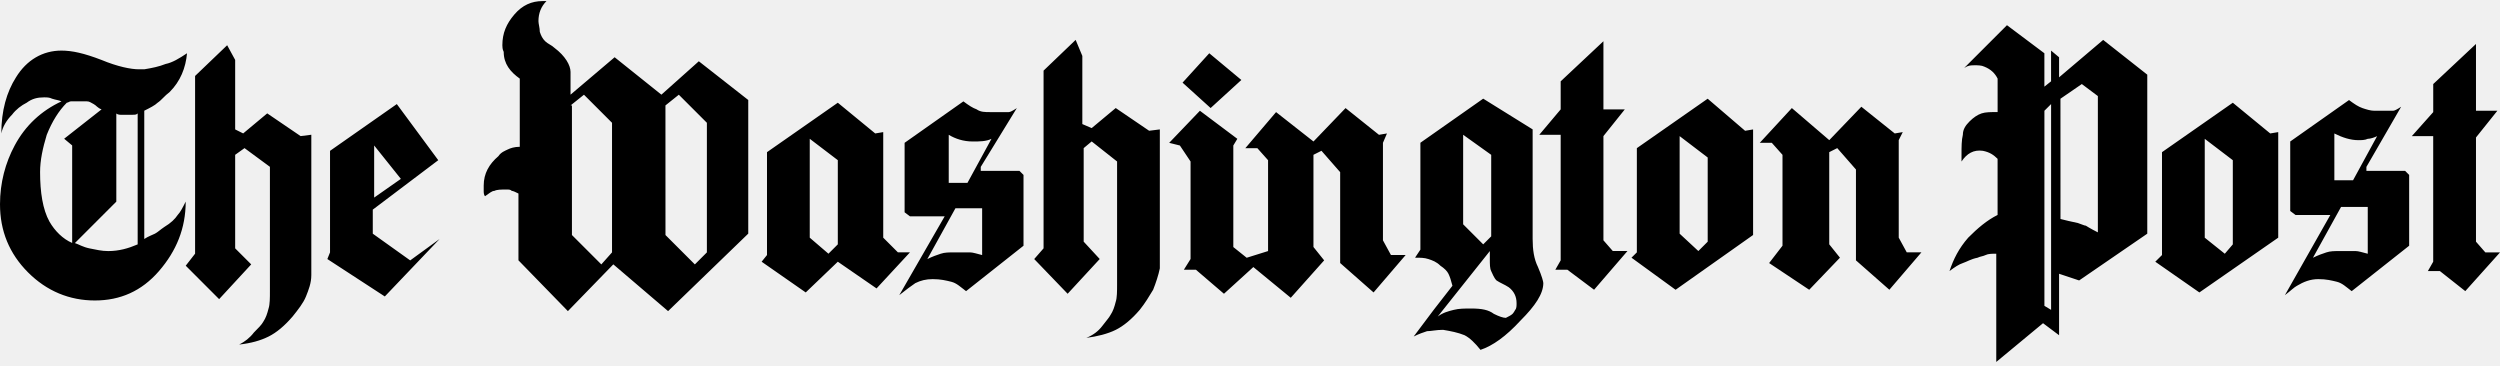
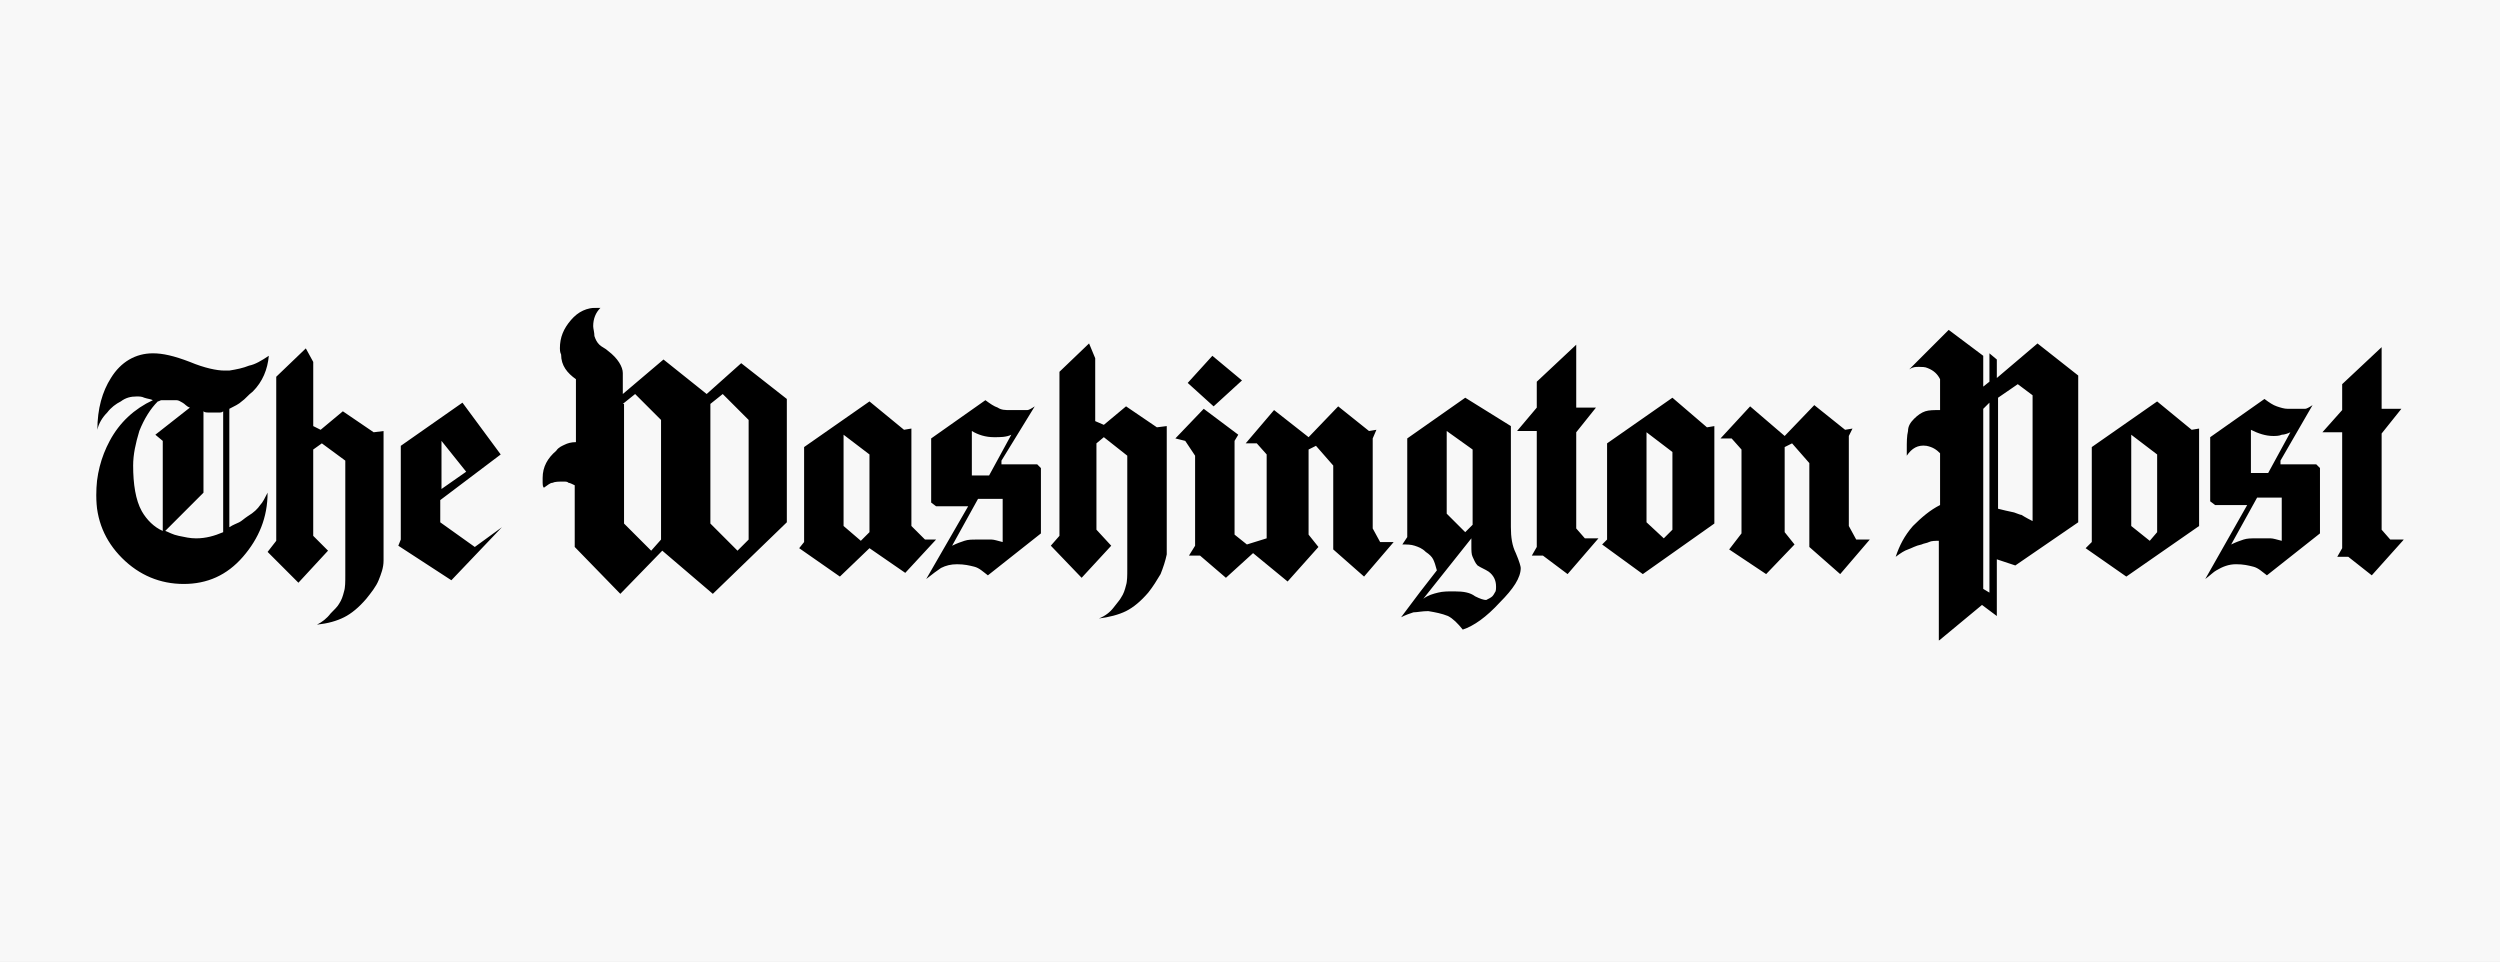
- <svg xmlns="http://www.w3.org/2000/svg" fill="none" height="13" viewBox="0 0 89 13" width="89">
-   <path clip-rule="evenodd" d="m1.665 4.798c.19-.476.428-.856.714-1.142.048 0 .095-.048.143-.048h.333.238c.095 0 .143.048.238.095s.143.143.285.19l-1.332 1.046.285.238v3.472c-.333-.143-.618-.428-.809-.761-.238-.428-.333-1.046-.333-1.76 0-.428.095-.856.238-1.332zm-.095-1.332c.095 0 .19 0 .285.048.143.048.238.048.333.095-.714.333-1.284.856-1.665 1.57-.333.618-.523 1.332-.523 2.093 0 .951.333 1.76.999 2.426.666.666 1.475.999 2.378.999.904 0 1.665-.333 2.283-1.047.618-.714.951-1.522.951-2.474-.095.19-.19.381-.285.476-.095.143-.238.285-.476.428-.143.095-.238.19-.333.238-.095.048-.238.095-.381.19v-4.567c.19-.095.381-.19.476-.285.143-.095.238-.238.428-.381.381-.381.571-.856.618-1.379-.285.19-.523.333-.761.381-.238.095-.476.143-.761.19-.048 0-.095 0-.19 0-.285 0-.761-.095-1.332-.333-.618-.238-1.046-.333-1.427-.333-.666 0-1.237.333-1.617.951-.333.523-.523 1.189-.523 1.998.048-.238.19-.476.381-.666.143-.19.333-.333.523-.428.19-.143.381-.19.618-.19zm6.231 7.183 1.142-1.237-.571-.571v-3.33l.333-.238.904.666v4.424c0 .238-0.0.476-.048.618-.048.19-.095.333-.19.476-.048.095-.19.238-.333.381-.143.19-.333.333-.523.428.428-.048.761-.143 1.046-.285s.571-.381.856-.714c.19-.238.381-.476.476-.714.095-.238.19-.476.19-.761v-4.995l-.381.048-1.189-.809-.856.714-.285-.143v-2.474l-.285-.523-1.142 1.094v6.327l-.333.428zm3.853-1.427 2.045 1.332 1.95-2.045-1.046.761-1.332-.951v-.856l2.331-1.76-1.475-1.998-2.378 1.665v3.615zm6.85-6.422v2.426c-.19 0-.333.048-.428.095s-.238.095-.333.238c-.333.285-.523.618-.523 1.046v.19c0 .048 0 .143.048.19.143-.095.238-.19.333-.19.095-.048.238-.048.428-.048.095 0 .143 0 .19.048.048 0 .143.048.238.095v2.378l1.76 1.808 1.617-1.665 1.95 1.665 2.854-2.759v-4.757l-1.76-1.379-1.332 1.189-1.665-1.332-1.57 1.332v-.809c0-.238-.19-.571-.571-.856-.095-.095-.238-.143-.333-.238s-.143-.19-.19-.333c0-.143-.048-.285-.048-.381 0-.285.095-.523.285-.714-.048 0-.095 0-.143 0-.381 0-.714.143-.999.476s-.428.666-.428 1.094c0 .048 0 .143.048.238 0 .428.238.714.571.951zm8.61 6.517 1.57 1.094 1.142-1.094 1.379.951 1.189-1.284h-.428l-.523-.523v-3.758l-.285.048-1.332-1.094-2.521 1.76v3.663zm7.659-5.423c-.143-.048-.285-.143-.476-.285l-2.093 1.475v2.474l.19.143h1.237l-1.617 2.807c.238-.19.428-.333.571-.428.19-.095.381-.143.618-.143.285 0 .476.048.666.095.19.048.333.19.523.333l2.045-1.617v-2.521l-.143-.143h-1.379v-.143l1.284-2.093c-.143.095-.238.143-.285.143-.095 0-.19 0-.381 0h-.285c-.19 0-.333 0-.476-.095zm3.235 6.564 1.142-1.237-.571-.618v-3.33l.285-.238.904.714v4.376c0 .238 0 .476-.048.618-.048.19-.095.333-.19.476-.048.095-.143.19-.285.381-.143.19-.333.333-.571.428.381-.048.761-.143 1.046-.285s.571-.381.856-.714c.19-.238.333-.476.476-.714.095-.238.19-.523.238-.761v-4.947l-.381.048-1.189-.809-.856.714-.333-.143v-2.426l-.238-.571-1.142 1.094v6.327l-.333.381zm6.184-7.611-1.142-.951-.951 1.046.999.904zm-1.808 2.902v3.472l-.238.381h.428l.999.856 1.046-.951 1.332 1.094 1.189-1.332-.381-.476v-3.282l.285-.143.666.761v3.235l1.189 1.047 1.142-1.332h-.523l-.285-.523v-3.472l.143-.333-.285.048-1.189-.951-1.142 1.189-1.332-1.046-1.094 1.284h.428l.381.428v3.235l-.761.238-.476-.381v-3.615l.143-.238-1.332-.999-1.094 1.142.381.095zm23.118 3.425-.381-.476v-3.282l.285-.143.666.761v3.235l1.189 1.046 1.142-1.332h-.523l-.285-.523v-3.472l.143-.285-.285.048-1.189-.951-1.142 1.189-1.332-1.142-1.142 1.237h.428l.381.428v3.235l-.476.618 1.427.951zm-15.127 0c.19 0 .333 0 .476.048.143.048.285.095.428.238.143.095.238.19.285.285.048.095.095.238.143.428l-.666.856-.714.951c.19-.095.333-.143.476-.19.143 0 .333-.048.571-.048.285.048.523.095.761.19.19.095.381.285.571.523.428-.143.904-.476 1.427-1.046.523-.523.809-.951.809-1.332 0-.048-.048-.238-.19-.571-.143-.285-.19-.618-.19-.999v-3.901l-1.76-1.094-2.236 1.57v3.805zm4.424-4.376h.761v4.471l-.19.333h.428l.951.713 1.189-1.379h-.523l-.333-.381v-3.71l.761-.951h-.761v-2.426l-1.522 1.427v.999zm3.282 4.376 1.57 1.142 2.759-1.95v-3.758l-.285.048-1.332-1.142-2.521 1.76v3.71zm13.034-6.374v1.189c-.238 0-.428 0-.571.048s-.285.143-.428.285c-.143.143-.238.285-.238.476-.048.19-.048.428-.048.714v.238c.19-.285.428-.428.761-.381.238.048.381.143.523.285v1.998c-.381.19-.714.476-1.046.809-.333.381-.523.761-.666 1.189.19-.143.333-.238.476-.285s.285-.143.523-.19c.095-.048.19-.048.285-.095.095-.048.238-.048.381-.048v3.853l1.665-1.379.571.428v-2.188l.714.238 2.426-1.665v-5.661l-1.57-1.237-1.57 1.332v-.714l-.285-.238v1.094l-.238.19v-1.189l-1.332-.999-1.522 1.522c.143-.095.238-.095.381-.095.095 0 .238 0 .333.048.238.095.381.238.476.428zm5.613 6.517 1.57 1.094 2.807-1.95v-3.758l-.285.048-1.332-1.094-2.521 1.76v3.663zm7.373-5.47c-.143-.048-.285-.143-.476-.285l-2.093 1.475v2.474l.19.143h1.237l-1.617 2.854c.19-.143.333-.285.428-.333.238-.143.476-.238.761-.238s.476.048.666.095c.19.048.333.19.523.333l2.046-1.617v-2.521l-.143-.143h-1.379v-.143l1.237-2.141c-.143.095-.238.143-.285.143-.095 0-.19 0-.381 0h-.285c-.143 0-.285-.048-.428-.095zm1.76.999h.761v4.471l-.19.333h.428l.904.714 1.237-1.379h-.523l-.333-.381v-3.71l.761-.951h-.761v-2.378l-1.522 1.427v.999zm-57.034.095.999.761v2.997l-.333.333-.666-.571zm24.878 5.28c.19.143.285.333.285.571 0 .095 0 .19-.048.238-.048.095-.095.143-.095.143-.048.048-.143.095-.238.143-.095 0-.238-.048-.428-.143-.19-.143-.428-.19-.809-.19-.238 0-.428 0-.618.048-.19.048-.381.095-.571.238l1.855-2.331v.285c0 .19 0 .333.048.428.048.095.095.238.19.333.143.095.285.143.428.238zm-1.617-5.423.999.714v2.902l-.285.285-.714-.714zm-38.768 2.236v-1.855l.951 1.189zm21.977-2.093-.856 1.57h-.666v-1.712c.238.143.523.238.856.238.238 0 .476 0 .666-.095zm24.498-.095.999.761v2.997l-.333.333-.666-.618zm-25.782 2.569h.951v1.665c-.19-.048-.333-.095-.428-.095-.095 0-.285 0-.571 0-.19 0-.333 0-.476.048-.143.048-.285.095-.476.19zm38.768-3.472.238-.238v7.326l-.238-.143zm.571-.428.761-.523.571.428v4.852c-.285-.143-.428-.238-.428-.238-.048 0-.143-.048-.285-.095-.238-.048-.428-.095-.618-.143zm-68.641.571c.095 0 .143 0 .19-.048v4.662c-.333.143-.666.238-1.046.238-.238 0-.428-.048-.666-.095-.238-.048-.381-.143-.523-.19l1.475-1.475v-3.139c.048.048.143.048.19.048h.143zm73.778.856.999.761v2.997l-.285.333-.714-.571zm-58.176-1.189.476-.381.999.999v4.614l-.381.428-1.046-1.046v-4.614zm63.979 1.189c.095 0 .238-.048.333-.095l-.856 1.57h-.666v-1.665c.285.143.571.238.856.238.095 0 .238 0 .333-.048zm-.951 2.426h.951v1.665c-.19-.048-.333-.095-.428-.095-.095 0-.285 0-.571 0-.19 0-.333 0-.476.048-.143.048-.285.095-.476.19zm-59.651-3.615.476-.381.999.999v4.614l-.428.428-1.046-1.046z" fill="#000" fill-rule="evenodd" />
+ <svg xmlns="http://www.w3.org/2000/svg" height="100" viewBox="0 0 260 100" width="260">
+   <mask id="a" fill="#fff">
+     <path d="m0 .001h240v34.633h-240z" fill="#fff" fill-rule="evenodd" />
+   </mask>
+   <g fill="none" fill-rule="evenodd">
+     <path d="m0 0h260v100h-260z" fill="#f8f8f8" />
+     <path d="m63.88 10.006 1.284-1.027 2.694 2.694v12.442l-1.157 1.157-2.821-2.823zm160.857 9.748h2.564v4.49c-.512-.129-.898-.256-1.157-.256h-1.537c-.512 0-.898 0-1.284.127-.383.129-.771.259-1.281.512zm2.564-6.542c.256 0 .639-.127.898-.256l-2.308 4.234h-1.796v-4.49c.769.386 1.54.642 2.308.642.256 0 .639 0 .898-.129zm-172.528-3.206 1.281-1.027 2.694 2.694v12.442l-1.025 1.157-2.823-2.823v-12.442zm156.876 3.206 2.694 2.052v8.082l-.769.898-1.925-1.54zm-198.949-2.308c.253 0 .383 0 .51-.129v12.572c-.898.383-1.796.642-2.821.642-.642 0-1.154-.129-1.796-.259-.642-.127-1.025-.383-1.41-.512l3.978-3.978v-8.465c.127.129.383.129.512.129h.383zm185.097-1.54 2.052-1.41 1.54 1.154v13.084c-.769-.386-1.154-.642-1.154-.642-.129 0-.386-.127-.769-.256-.642-.129-1.157-.259-1.669-.386zm-1.54 1.154.644-.642v19.756l-.644-.386zm-104.543 9.365h2.564v4.49c-.512-.129-.898-.259-1.151-.259h-1.54c-.515 0-.898 0-1.284.129s-.769.256-1.284.512zm69.524-6.928 2.694 2.052v8.082l-.898.898-1.796-1.669zm-66.062.256-2.308 4.234h-1.796v-4.619c.642.386 1.41.642 2.308.642.644 0 1.286 0 1.796-.256zm-59.261 5.644v-5.002l2.567 3.206zm104.543-6.03 2.694 1.925v7.826l-.769.769-1.925-1.923zm4.36 14.624c.515.386.771.898.771 1.54 0 .256 0 .512-.129.642-.127.256-.256.383-.256.383-.127.129-.386.259-.642.386-.253 0-.642-.127-1.151-.386-.515-.383-1.157-.512-2.184-.512-.639 0-1.154 0-1.667.129-.512.129-1.025.256-1.537.642l5-6.286v.769c0 .515 0 .898.129 1.154.129.259.259.642.512.898.386.259.771.388 1.154.642zm-67.087-14.238 2.694 2.052v8.082l-.898.898-1.796-1.54zm153.8-.256h2.055v12.057l-.512.898h1.151l2.44 1.925 3.333-3.721h-1.41l-.898-1.025v-10.004l2.052-2.567h-2.052v-6.413l-4.104 3.848v2.694zm-4.743-2.694c-.386-.129-.771-.386-1.284-.769l-5.644 3.975v6.669l.512.388h3.336l-4.36 7.693c.512-.383.898-.769 1.154-.898.642-.383 1.281-.639 2.049-.639.771 0 1.286.127 1.796.256.515.129.898.512 1.413.898l5.517-4.36v-6.798l-.386-.386h-3.721v-.386l3.336-5.773c-.386.259-.642.386-.771.386h-1.025-.771c-.383 0-.769-.127-1.151-.256zm-19.882 14.751 4.231 2.953 7.569-5.261v-10.134l-.771.129-3.592-2.95-6.798 4.746v9.878zm-15.139-17.574v3.209c-.639 0-1.151 0-1.537.127-.386.129-.771.386-1.157.771-.383.383-.639.769-.639 1.281-.129.515-.129 1.157-.129 1.925v.642c.515-.771 1.154-1.154 2.052-1.027.642.129 1.027.386 1.41.771v5.388c-1.027.51-1.923 1.281-2.821 2.179-.898 1.025-1.41 2.052-1.796 3.206.512-.386.898-.639 1.284-.769s.769-.386 1.408-.515c.259-.127.515-.127.774-.253.253-.129.639-.129 1.022-.129v10.39l4.49-3.721 1.542 1.154v-5.898l1.923.639 6.542-4.49v-15.263l-4.234-3.336-4.231 3.592v-1.923l-.769-.642v2.95l-.644.512v-3.206l-3.592-2.694-4.104 4.104c.386-.256.642-.256 1.027-.256.256 0 .642 0 .898.129.642.253 1.027.639 1.281 1.151zm-35.145 17.188 4.231 3.08 7.44-5.258v-10.134l-.769.129-3.592-3.08-6.796 4.746v10.004zm-8.85-11.8h2.052v12.059l-.515.898h1.157l2.564 1.923 3.209-3.719h-1.413l-.898-1.027v-10.004l2.052-2.564h-2.052v-6.542l-4.104 3.848v2.694zm-11.93 11.8c.51 0 .898 0 1.284.129.383.129.769.256 1.151.642.386.256.644.512.771.771.127.253.256.639.386 1.151l-1.796 2.311-1.925 2.564c.515-.256.898-.386 1.284-.512.383 0 .898-.127 1.54-.127.769.127 1.41.253 2.052.51.512.259 1.027.771 1.537 1.413 1.157-.386 2.438-1.284 3.851-2.821 1.41-1.413 2.179-2.567 2.179-3.592 0-.129-.127-.644-.512-1.542-.386-.769-.512-1.667-.512-2.694v-10.517l-4.746-2.95-6.032 4.234v10.261zm40.789 0-1.025-1.281v-8.85l.769-.386 1.796 2.052v8.724l3.209 2.821 3.077-3.592h-1.41l-.769-1.41v-9.363l.383-.771-.771.129-3.204-2.567-3.08 3.209-3.592-3.08-3.08 3.336h1.154l1.027 1.154v8.724l-1.281 1.667 3.845 2.564zm-62.341-9.233v9.363l-.639 1.027h1.154l2.691 2.308 2.823-2.567 3.592 2.953 3.206-3.592-1.025-1.284v-8.85l.769-.386 1.796 2.052v8.724l3.206 2.823 3.08-3.592h-1.41l-.771-1.413v-9.363l.386-.898-.771.127-3.206-2.564-3.077 3.206-3.592-2.821-2.95 3.462h1.154l1.027 1.154v8.724l-2.055.639-1.284-1.025v-9.748l.386-.642-3.592-2.694-2.95 3.08 1.027.256zm4.876-7.826-3.08-2.564-2.564 2.821 2.694 2.438zm-16.676 20.524 3.077-3.336-1.537-1.667v-8.98l.769-.642 2.438 1.925v11.803c0 .639 0 1.281-.129 1.667-.127.512-.253.898-.512 1.281-.129.256-.386.515-.769 1.027-.386.512-.898.895-1.54 1.154 1.025-.129 2.052-.386 2.821-.769.771-.386 1.54-1.027 2.311-1.925.512-.642.898-1.284 1.281-1.925.259-.639.515-1.408.642-2.052v-13.34l-1.025.129-3.209-2.182-2.308 1.925-.898-.386v-6.542l-.639-1.54-3.08 2.95v17.059l-.898 1.027zm-8.724-17.701c-.386-.129-.769-.386-1.284-.771l-5.641 3.978v6.669l.512.386h3.336l-4.363 7.567c.642-.512 1.154-.898 1.54-1.151.512-.259 1.027-.386 1.669-.386.769 0 1.281.127 1.796.256.512.129.898.512 1.41.898l5.515-4.36v-6.798l-.386-.386h-3.719v-.386l3.462-5.644c-.383.256-.642.386-.769.386h-1.027-.769c-.512 0-.898 0-1.284-.256zm-20.651 14.621 4.234 2.953 3.077-2.953 3.721 2.567 3.206-3.465h-1.154l-1.413-1.41v-10.134l-.769.129-3.592-2.95-6.798 4.746v9.878zm-23.218-17.574v6.545c-.512 0-.898.127-1.154.256-.256.127-.642.256-.898.642-.898.769-1.41 1.667-1.41 2.821v.512c0 .129 0 .386.127.512.386-.256.642-.512.898-.512.256-.127.642-.127 1.154-.127.259 0 .386 0 .515.127.127 0 .383.129.642.256v6.415l4.743 4.876 4.363-4.49 5.258 4.49 7.696-7.443v-12.825l-4.746-3.721-3.592 3.206-4.49-3.589-4.231 3.589v-2.179c0-.642-.515-1.54-1.54-2.308-.256-.259-.642-.386-.898-.642-.256-.256-.386-.515-.515-.898 0-.386-.127-.771-.127-1.027 0-.769.256-1.41.771-1.923h-.386c-1.027 0-1.925.383-2.694 1.281-.771.898-1.154 1.796-1.154 2.95 0 .129 0 .386.127.642 0 1.154.642 1.925 1.54 2.564zm-18.472 17.318 5.517 3.592 5.258-5.517-2.821 2.055-3.592-2.564v-2.311l6.286-4.746-3.978-5.388-6.413 4.49v9.748zm-10.39 3.848 3.08-3.333-1.54-1.542v-8.977l.898-.642 2.438 1.796v11.93c0 .642 0 1.281-.129 1.667-.127.512-.256.898-.512 1.284-.129.256-.512.642-.898 1.025-.386.515-.898.898-1.41 1.154 1.154-.127 2.052-.383 2.821-.769.771-.386 1.54-1.025 2.311-1.923.512-.642 1.025-1.284 1.281-1.925.256-.642.515-1.281.515-2.049v-13.472l-1.027.129-3.206-2.182-2.311 1.925-.769-.386v-6.671l-.771-1.41-3.077 2.95v17.062l-.898 1.154zm-16.803-19.37c.256 0 .512 0 .769.129.386.129.642.129.898.256-1.923.898-3.462 2.308-4.49 4.234-.898 1.667-1.41 3.592-1.41 5.644 0 2.564.898 4.746 2.694 6.542 1.796 1.796 3.978 2.694 6.413 2.694 2.438 0 4.49-.898 6.159-2.823 1.667-1.923 2.564-4.104 2.564-6.671-.256.515-.512 1.027-.769 1.286-.259.383-.642.769-1.284 1.154-.386.253-.642.512-.898.639-.256.129-.642.259-1.027.512v-12.313c.515-.256 1.027-.512 1.284-.769.386-.256.642-.642 1.154-1.027 1.027-1.025 1.54-2.308 1.669-3.719-.771.512-1.413.898-2.055 1.025-.639.259-1.281.386-2.052.512h-.512c-.769 0-2.052-.253-3.592-.898-1.667-.639-2.821-.895-3.848-.895-1.796 0-3.336.895-4.36 2.564-.898 1.41-1.413 3.206-1.413 5.388.129-.642.515-1.284 1.027-1.796.386-.512.898-.898 1.41-1.154.515-.386 1.027-.515 1.669-.515zm.256 3.592c.512-1.281 1.154-2.308 1.923-3.077.129 0 .259-.129.386-.129h.898.642c.256 0 .386.129.642.256.256.129.386.386.769.515l-3.592 2.821.771.642v9.363c-.898-.386-1.669-1.154-2.182-2.052-.642-1.154-.898-2.821-.898-4.746 0-1.154.256-2.308.642-3.592z" fill="#000" mask="url(#a)" transform="translate(10 32)" />
+   </g>
</svg>
